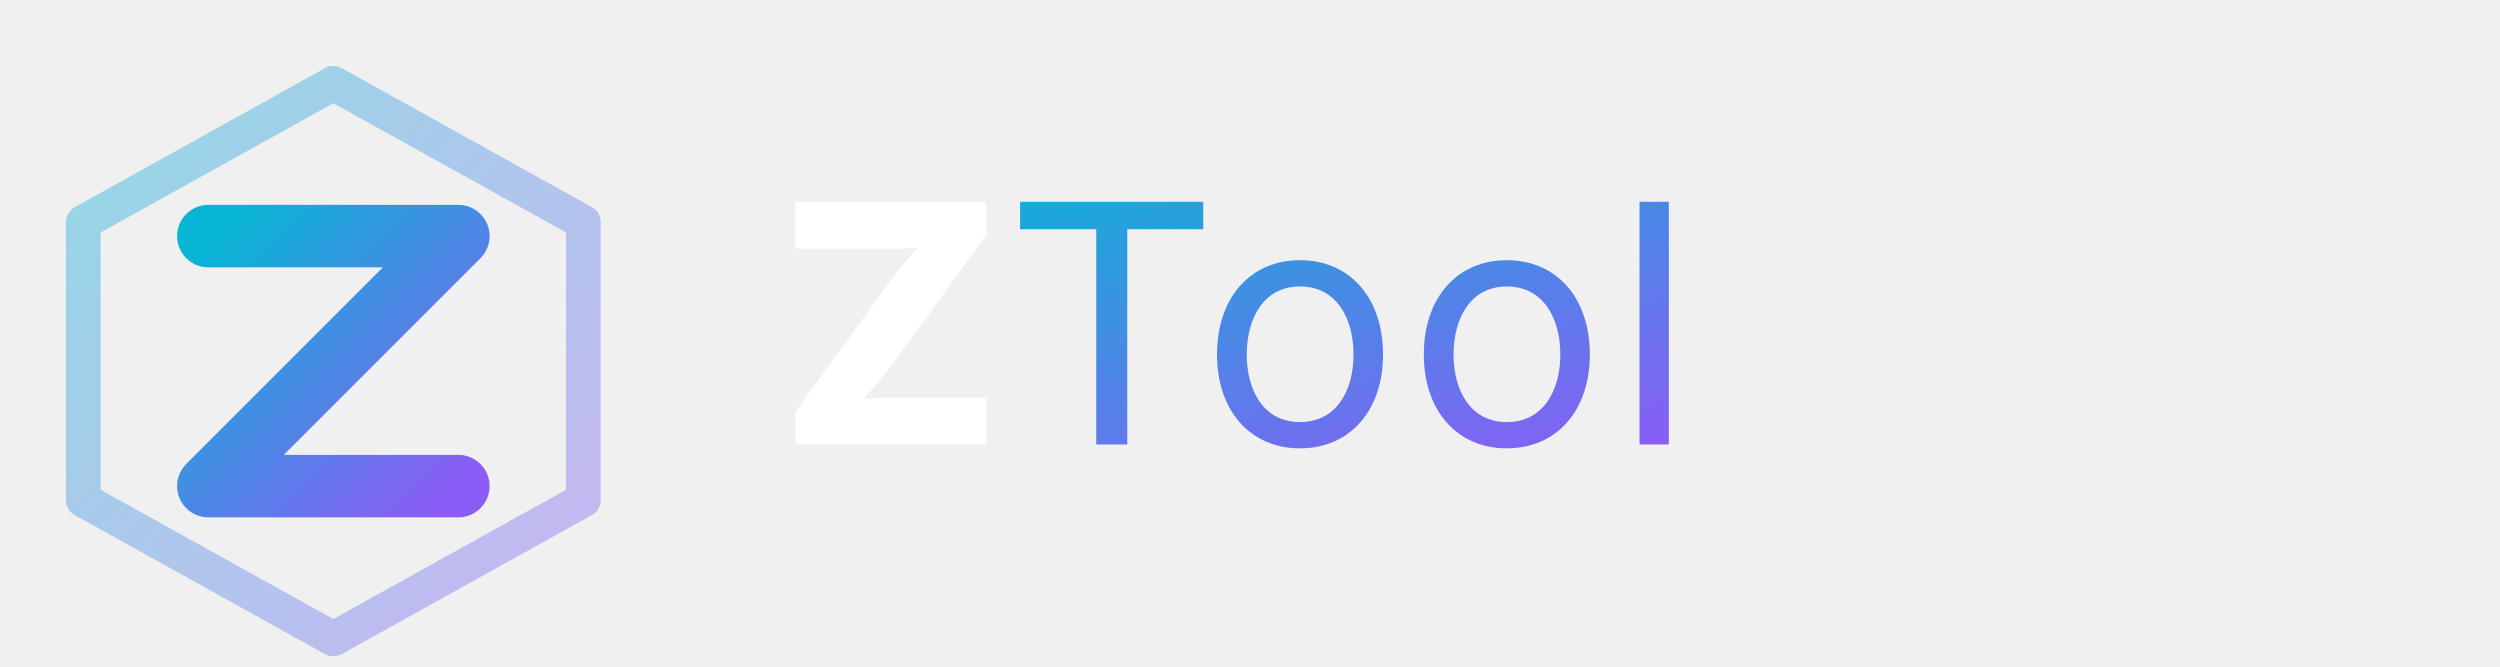
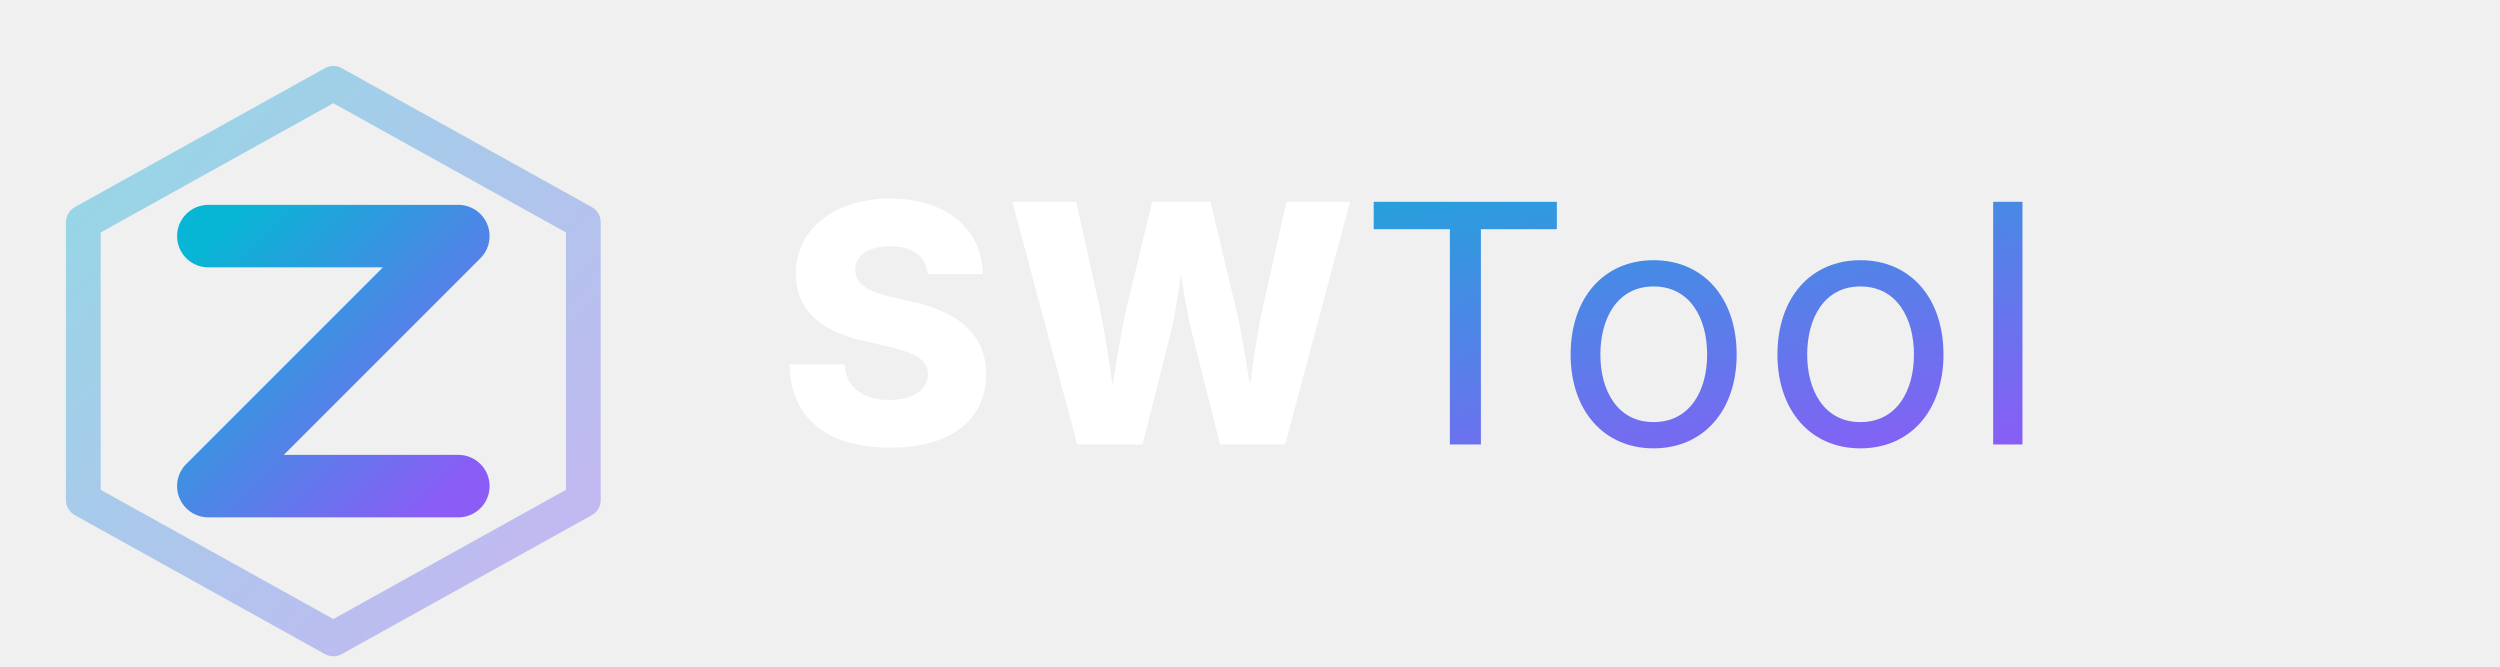
<svg xmlns="http://www.w3.org/2000/svg" viewBox="0 0 180 48" width="180" height="48">
  <defs>
    <linearGradient id="emblemGrad" x1="0%" y1="0%" x2="100%" y2="100%">
      <stop offset="0%" stop-color="#06b6d4" />
      <stop offset="100%" stop-color="#8b5cf6" />
    </linearGradient>
  </defs>
  <g transform="translate(4, 4)">
    <polygon points="20,2 38,12 38,32 20,42 2,32 2,12" fill="none" stroke="url(#emblemGrad)" stroke-width="2.5" stroke-linejoin="round" opacity="0.4" />
    <path d="M 11,13 L 29,13 L 11,31 L 29,31" fill="none" stroke="url(#emblemGrad)" stroke-width="4.5" stroke-linecap="round" stroke-linejoin="round" />
  </g>
-   <text x="56" y="32" font-family="'Inter', 'Segoe UI', -apple-system, sans-serif" font-weight="800" font-size="24" fill="#ffffff" letter-spacing="0.5">Z<tspan fill="url(#emblemGrad)" font-weight="400">Tool</tspan>
+   <text x="56" y="32" font-family="'Inter', 'Segoe UI', -apple-system, sans-serif" font-weight="800" font-size="24" fill="#ffffff" letter-spacing="0.5">SW<tspan fill="url(#emblemGrad)" font-weight="400">Tool</tspan>
  </text>
</svg>
